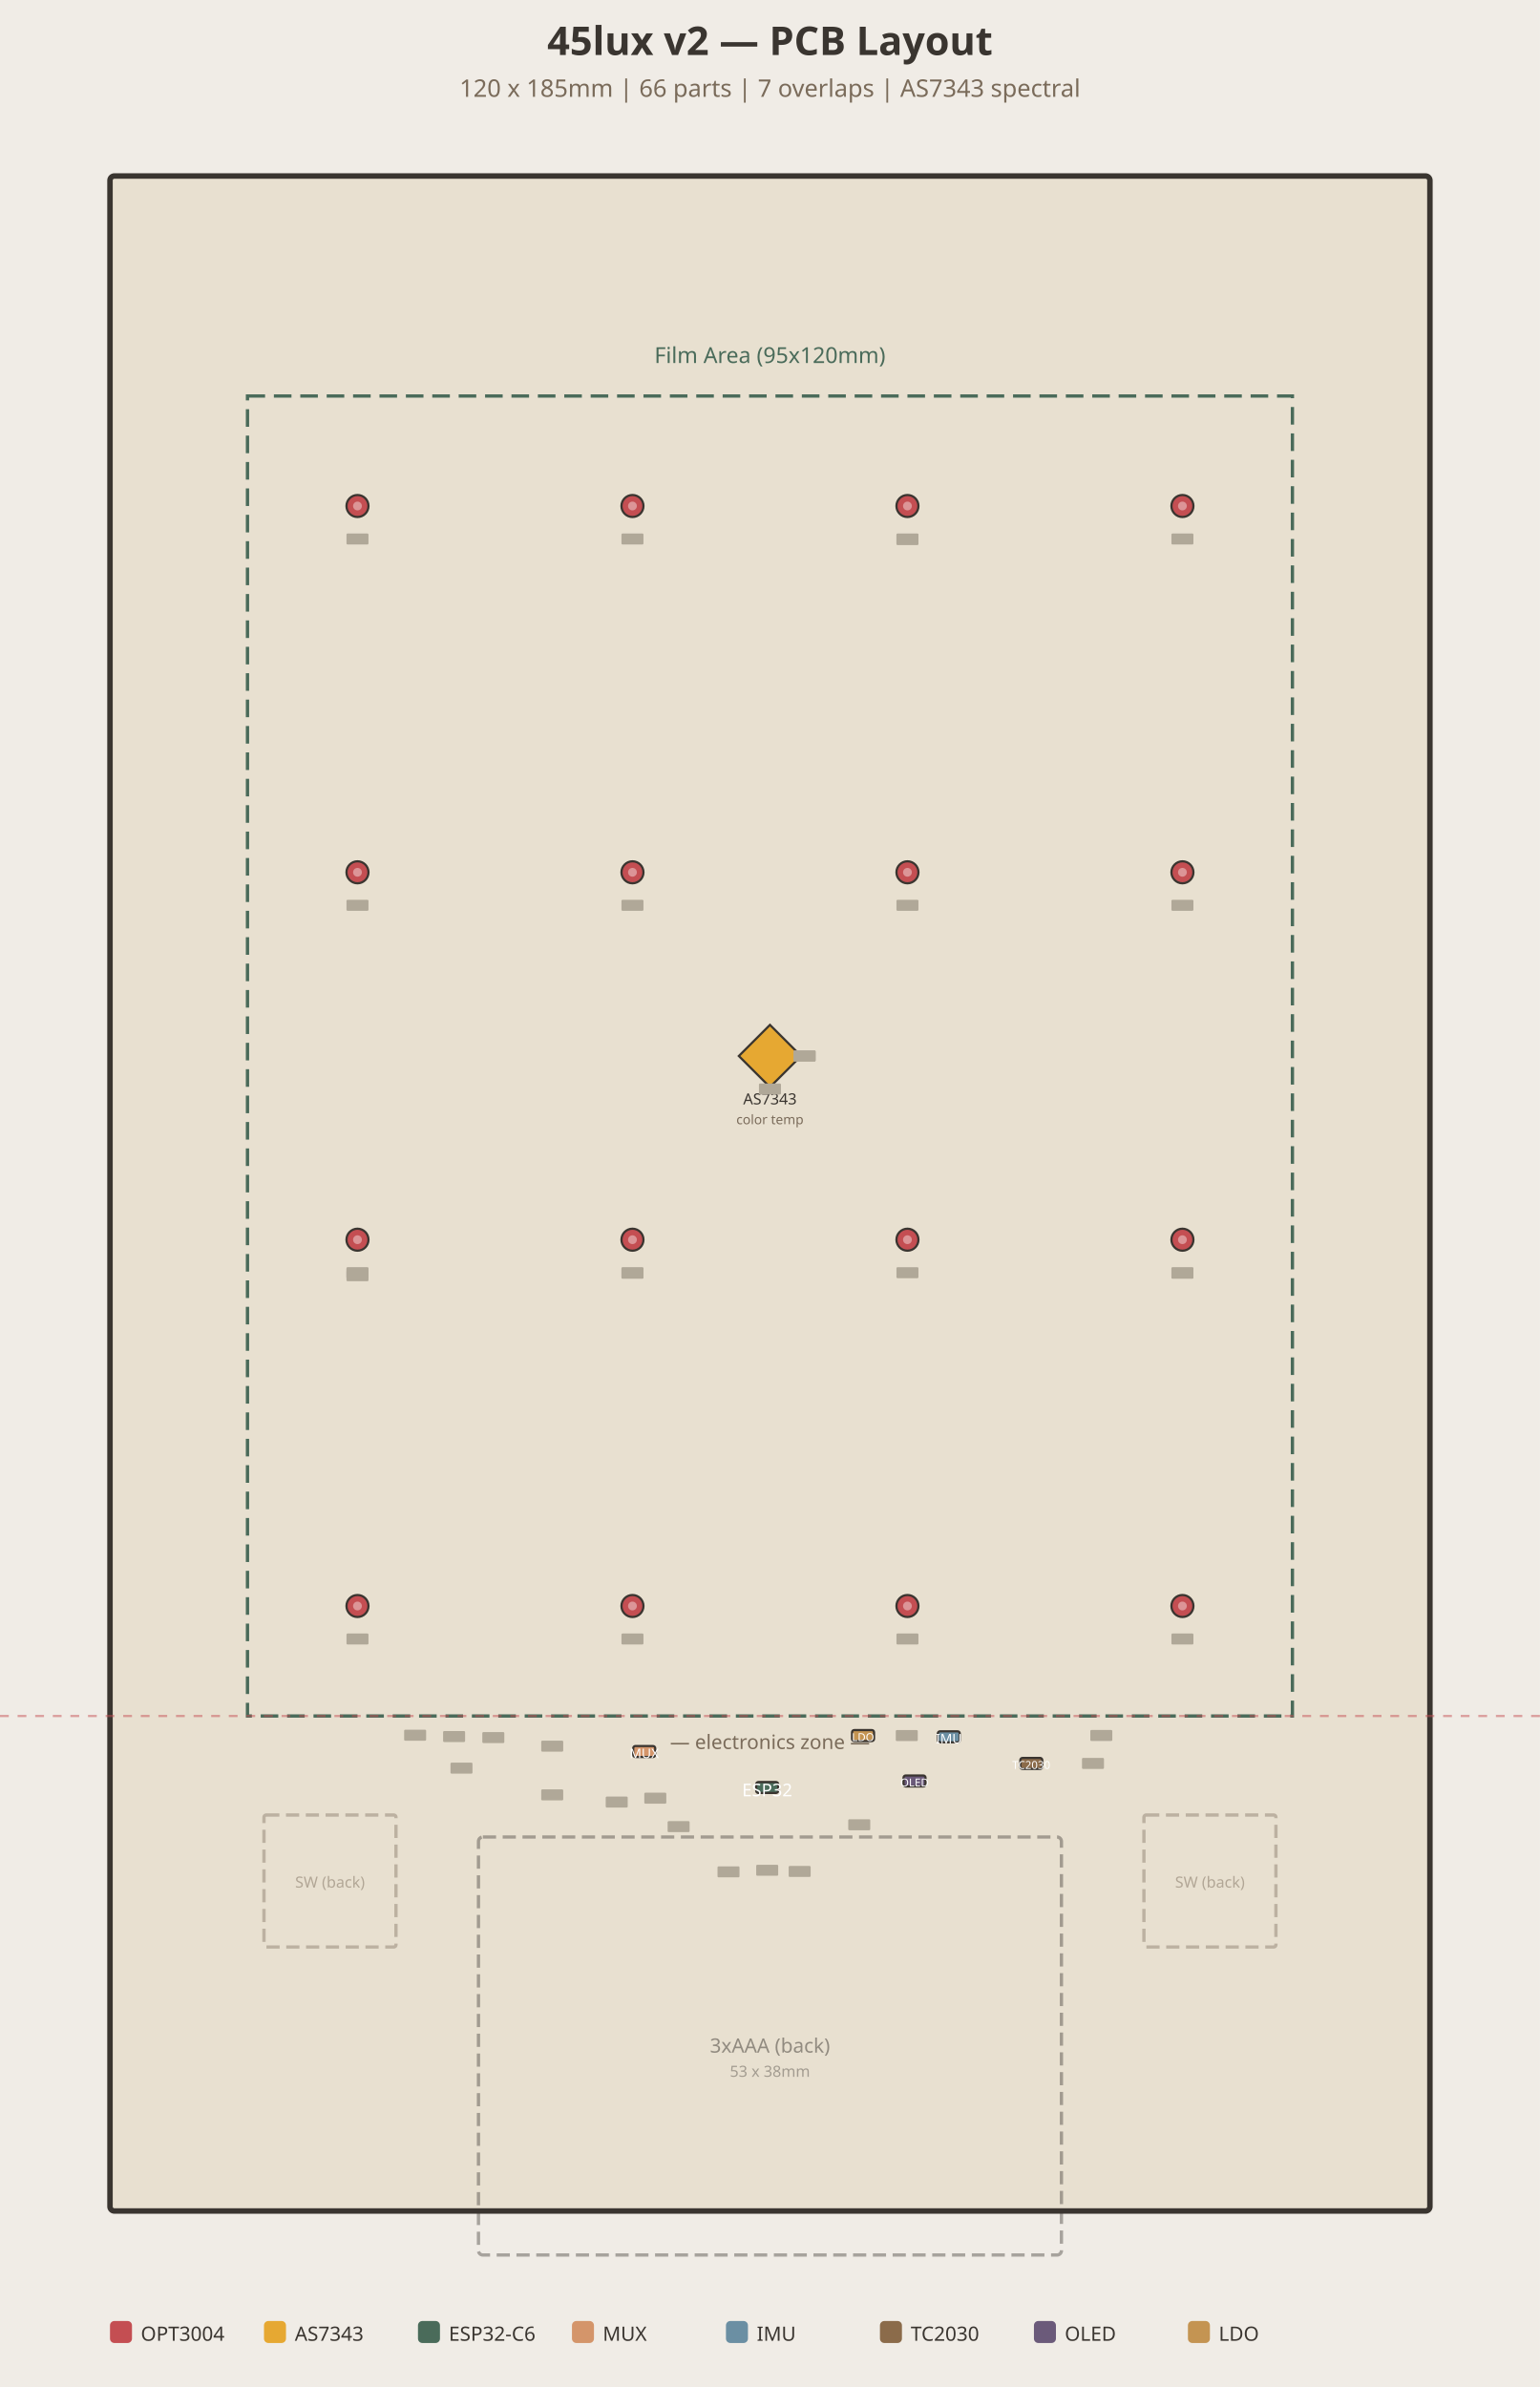
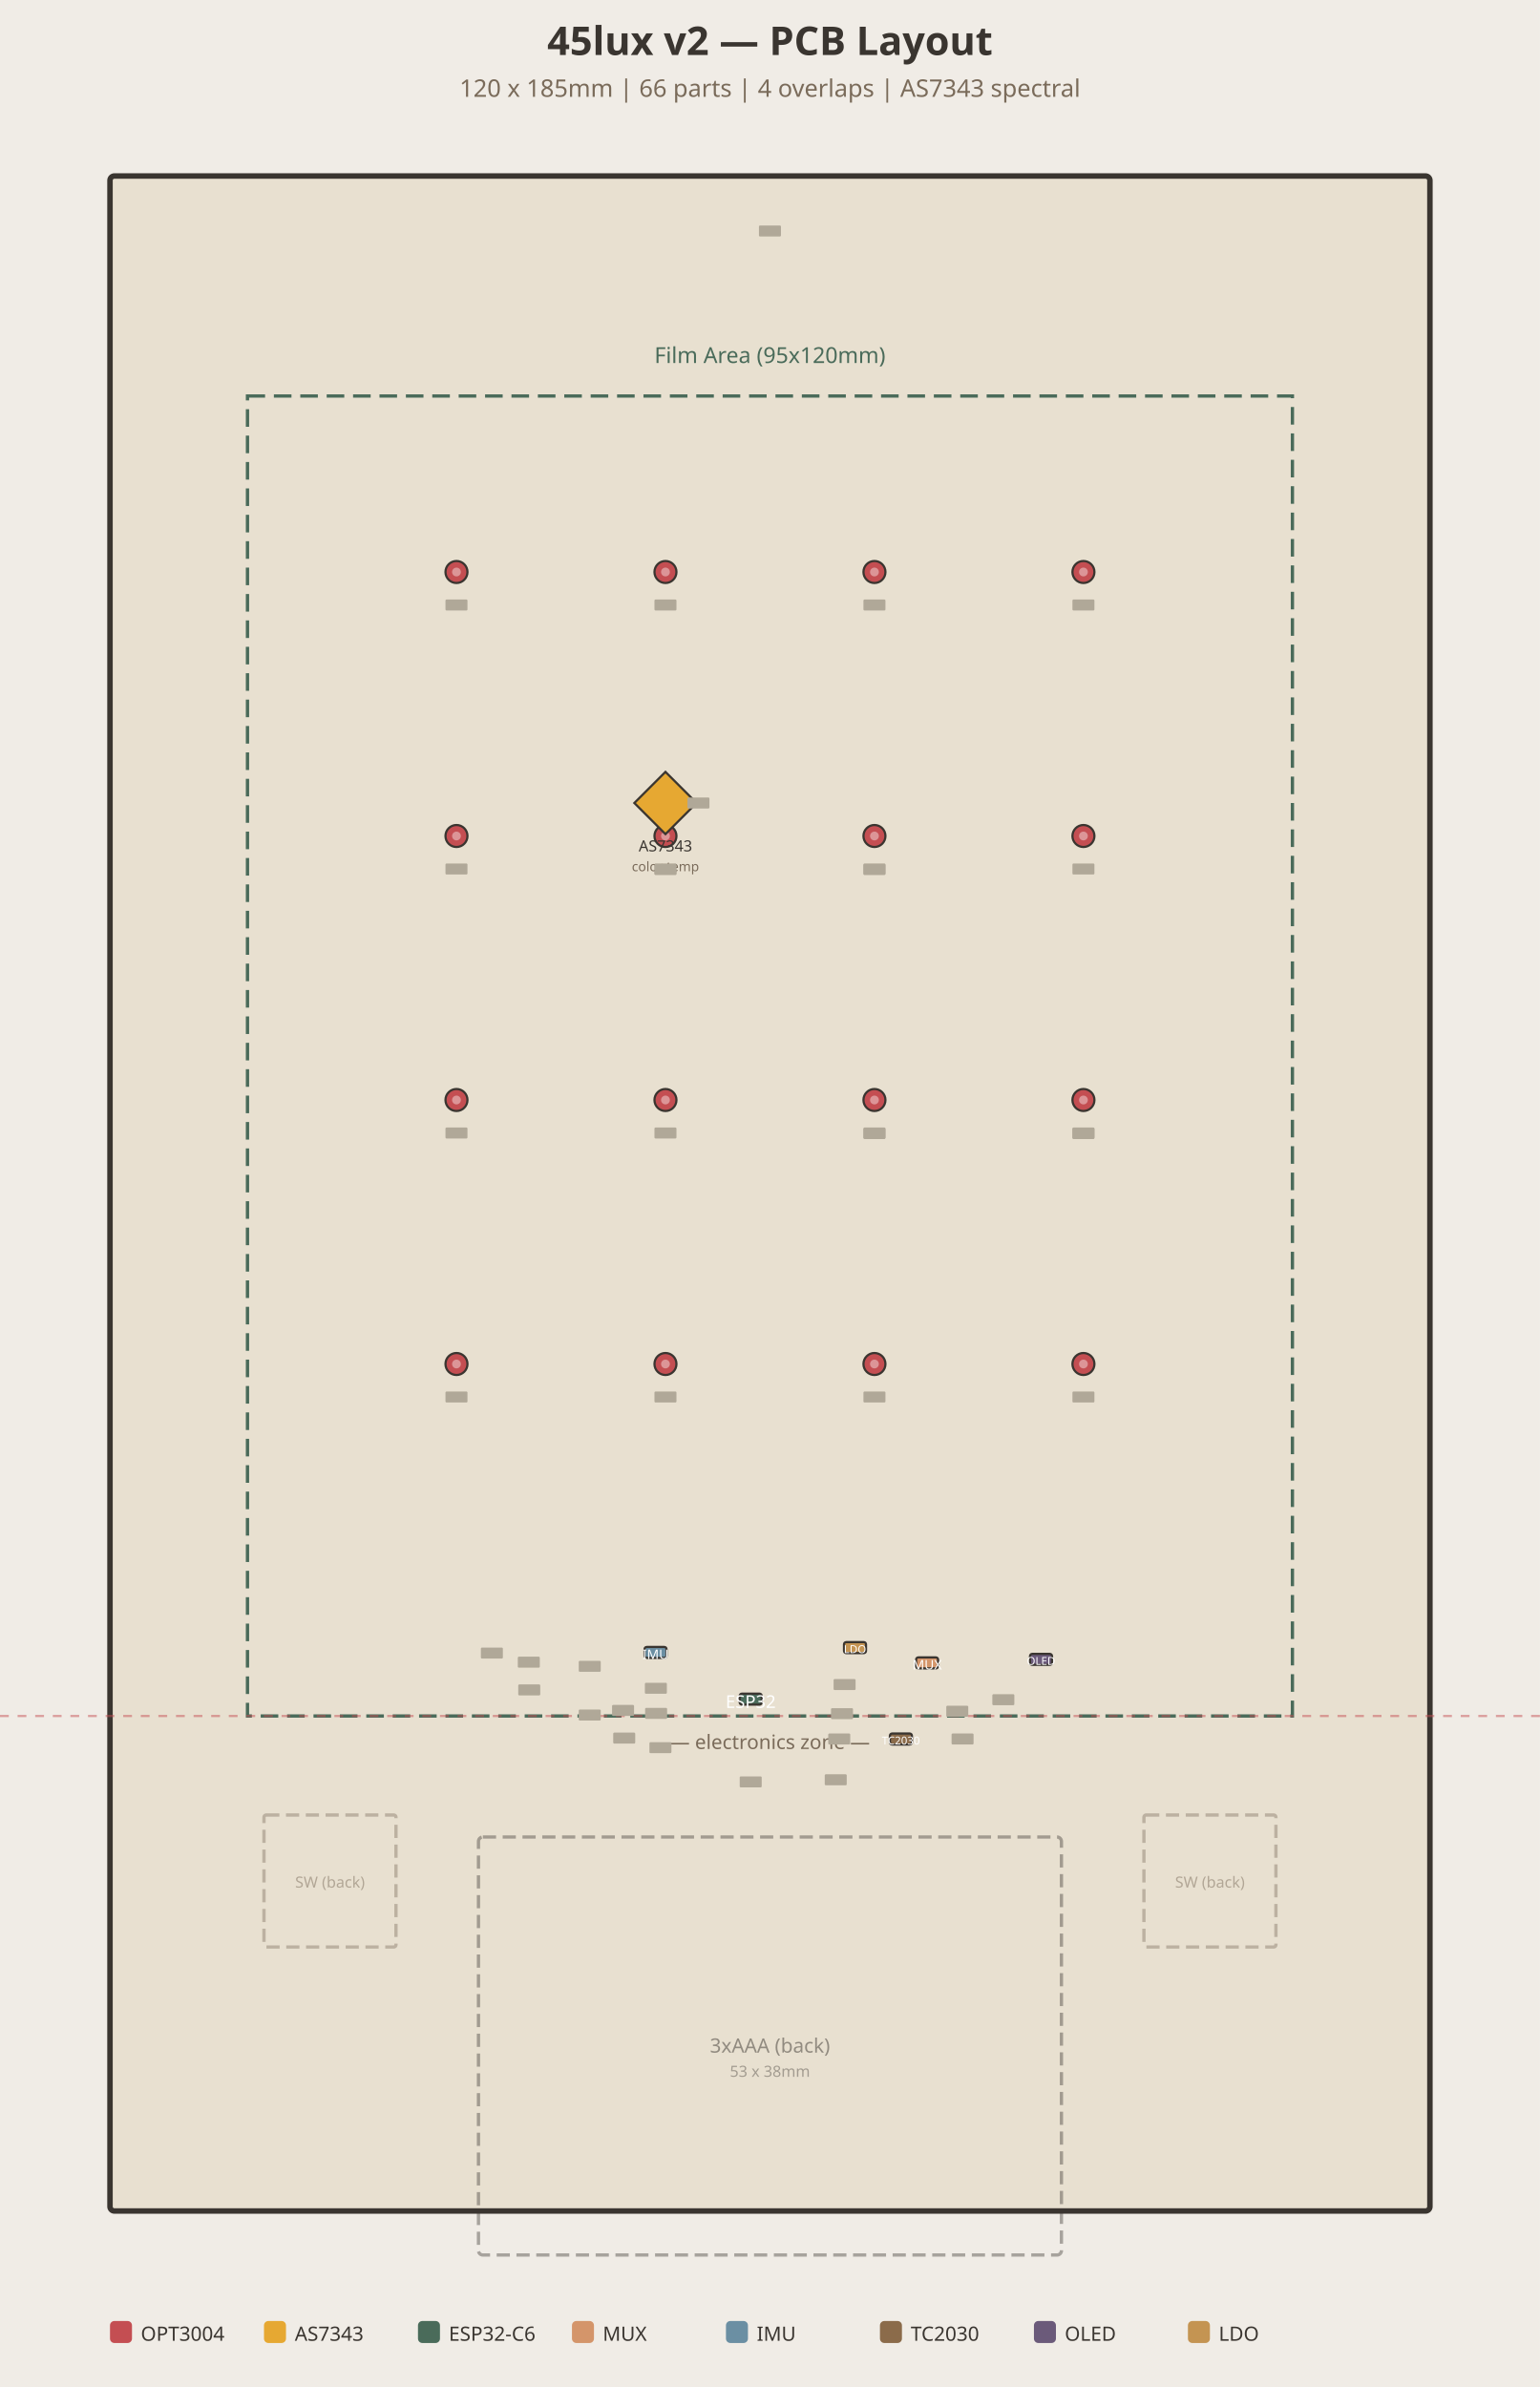
<svg xmlns="http://www.w3.org/2000/svg" width="700.0" height="1085.0">
  <rect width="700.0" height="1085.0" fill="#f0ece6" />
  <text x="350.0" y="25" text-anchor="middle" font-size="18" fill="#3a3530" font-family="sans-serif" font-weight="bold">45lux v2 — PCB Layout</text>
-   <text x="350.0" y="44" text-anchor="middle" font-size="11" fill="#7a6b5a" font-family="sans-serif">120 x 185mm | 66 parts | 7 overlaps | AS7343 spectral</text>
+   <text x="350.0" y="44" text-anchor="middle" font-size="11" fill="#7a6b5a" font-family="sans-serif">120 x 185mm | 66 parts | 4 overlaps | AS7343 spectral</text>
  <rect x="50.0" y="80.0" width="600.0" height="925.0" fill="#e8e0d0" stroke="#3a3530" stroke-width="2.5" rx="2" />
  <rect x="112.5" y="180.0" width="475.0" height="600.0" fill="none" stroke="#4a6b5a" stroke-width="1.5" stroke-dasharray="8,4" />
  <text x="350.0" y="165.0" text-anchor="middle" font-size="10" fill="#4a6b5a" font-family="sans-serif">Film Area (95x120mm)</text>
  <line x1="0.0" y1="780.0" x2="700.0" y2="780.0" stroke="#c44e52" stroke-width="1" stroke-dasharray="4,4" opacity="0.5" />
  <text x="350.0" y="795.0" text-anchor="middle" font-size="9" fill="#7a6b5a" font-family="sans-serif">— electronics zone —</text>
  <rect x="217.5" y="835.0" width="265.0" height="190.0" fill="none" stroke="#3a3530" stroke-width="1.5" stroke-dasharray="6,3" rx="2" opacity="0.4" />
  <text x="350.0" y="933.0" text-anchor="middle" font-size="9" fill="#3a3530" opacity="0.5" font-family="sans-serif">3xAAA (back)</text>
  <text x="350.0" y="944.0" text-anchor="middle" font-size="7" fill="#3a3530" opacity="0.4" font-family="sans-serif">53 x 38mm</text>
-   <circle cx="162.5" cy="230.0" r="5" fill="#c44e52" stroke="#3a3530" stroke-width="1" />
-   <circle cx="162.5" cy="230.0" r="2" fill="white" opacity="0.4" />
-   <rect x="157.5" y="242.5" width="10.0" height="5.0" fill="#b0a898" stroke="none" rx="0.5" />
-   <circle cx="287.5" cy="230.0" r="5" fill="#c44e52" stroke="#3a3530" stroke-width="1" />
-   <circle cx="287.5" cy="230.0" r="2" fill="white" opacity="0.4" />
-   <rect x="282.5" y="242.5" width="10.0" height="5.0" fill="#b0a898" stroke="none" rx="0.5" />
-   <circle cx="412.5" cy="230.0" r="5" fill="#c44e52" stroke="#3a3530" stroke-width="1" />
-   <circle cx="412.5" cy="230.0" r="2" fill="white" opacity="0.4" />
-   <rect x="407.5" y="242.5" width="10.0" height="5.0" fill="#b0a898" stroke="none" rx="0.5" />
-   <circle cx="537.5" cy="230.0" r="5" fill="#c44e52" stroke="#3a3530" stroke-width="1" />
-   <circle cx="537.5" cy="230.0" r="2" fill="white" opacity="0.4" />
-   <rect x="532.5" y="242.5" width="10.0" height="5.0" fill="#b0a898" stroke="none" rx="0.5" />
-   <circle cx="162.5" cy="396.5" r="5" fill="#c44e52" stroke="#3a3530" stroke-width="1" />
-   <circle cx="162.5" cy="396.5" r="2" fill="white" opacity="0.4" />
-   <rect x="157.5" y="409.0" width="10.0" height="5.0" fill="#b0a898" stroke="none" rx="0.5" />
-   <circle cx="287.5" cy="396.5" r="5" fill="#c44e52" stroke="#3a3530" stroke-width="1" />
-   <circle cx="287.5" cy="396.5" r="2" fill="white" opacity="0.4" />
-   <rect x="282.5" y="409.0" width="10.0" height="5.0" fill="#b0a898" stroke="none" rx="0.5" />
-   <circle cx="412.5" cy="396.5" r="5" fill="#c44e52" stroke="#3a3530" stroke-width="1" />
-   <circle cx="412.5" cy="396.5" r="2" fill="white" opacity="0.4" />
-   <rect x="407.5" y="409.0" width="10.0" height="5.0" fill="#b0a898" stroke="none" rx="0.5" />
-   <circle cx="537.5" cy="396.5" r="5" fill="#c44e52" stroke="#3a3530" stroke-width="1" />
-   <circle cx="537.5" cy="396.5" r="2" fill="white" opacity="0.4" />
-   <rect x="532.5" y="409.0" width="10.0" height="5.0" fill="#b0a898" stroke="none" rx="0.5" />
-   <circle cx="162.5" cy="563.5" r="5" fill="#c44e52" stroke="#3a3530" stroke-width="1" />
-   <circle cx="162.5" cy="563.5" r="2" fill="white" opacity="0.4" />
-   <rect x="157.5" y="576.0" width="10.0" height="5.0" fill="#b0a898" stroke="none" rx="0.5" />
-   <circle cx="287.5" cy="563.5" r="5" fill="#c44e52" stroke="#3a3530" stroke-width="1" />
-   <circle cx="287.5" cy="563.5" r="2" fill="white" opacity="0.4" />
-   <rect x="282.5" y="576.0" width="10.0" height="5.0" fill="#b0a898" stroke="none" rx="0.5" />
-   <circle cx="412.5" cy="563.5" r="5" fill="#c44e52" stroke="#3a3530" stroke-width="1" />
-   <circle cx="412.5" cy="563.5" r="2" fill="white" opacity="0.4" />
-   <rect x="407.5" y="576.0" width="10.0" height="5.0" fill="#b0a898" stroke="none" rx="0.5" />
-   <circle cx="537.5" cy="563.5" r="5" fill="#c44e52" stroke="#3a3530" stroke-width="1" />
-   <circle cx="537.5" cy="563.5" r="2" fill="white" opacity="0.4" />
-   <rect x="532.5" y="576.0" width="10.0" height="5.0" fill="#b0a898" stroke="none" rx="0.5" />
-   <circle cx="162.5" cy="730.0" r="5" fill="#c44e52" stroke="#3a3530" stroke-width="1" />
-   <circle cx="162.5" cy="730.0" r="2" fill="white" opacity="0.4" />
-   <rect x="157.5" y="742.5" width="10.0" height="5.0" fill="#b0a898" stroke="none" rx="0.5" />
-   <circle cx="287.5" cy="730.0" r="5" fill="#c44e52" stroke="#3a3530" stroke-width="1" />
-   <circle cx="287.5" cy="730.0" r="2" fill="white" opacity="0.4" />
-   <rect x="282.5" y="742.5" width="10.0" height="5.0" fill="#b0a898" stroke="none" rx="0.5" />
-   <circle cx="412.5" cy="730.0" r="5" fill="#c44e52" stroke="#3a3530" stroke-width="1" />
-   <circle cx="412.5" cy="730.0" r="2" fill="white" opacity="0.4" />
-   <rect x="407.5" y="742.5" width="10.0" height="5.0" fill="#b0a898" stroke="none" rx="0.5" />
-   <circle cx="537.5" cy="730.0" r="5" fill="#c44e52" stroke="#3a3530" stroke-width="1" />
-   <circle cx="537.5" cy="730.0" r="2" fill="white" opacity="0.4" />
-   <rect x="532.5" y="742.5" width="10.0" height="5.0" fill="#b0a898" stroke="none" rx="0.5" />
-   <rect x="340.0" y="470.0" width="20" height="20" fill="#e6a832" stroke="#3a3530" stroke-width="1" transform="rotate(45 350.0 480.0)" />
-   <text x="350.0" y="502.0" text-anchor="middle" font-size="7" fill="#3a3530" font-family="sans-serif">AS7343</text>
-   <text x="350.0" y="511.0" text-anchor="middle" font-size="6" fill="#7a6b5a" font-family="sans-serif">color temp</text>
-   <rect x="345.0" y="492.5" width="10.0" height="5.0" fill="#b0a898" stroke="none" rx="0.5" />
+   <circle cx="207.5" cy="260.0" r="5" fill="#c44e52" stroke="#3a3530" stroke-width="1" />
+   <circle cx="207.5" cy="260.0" r="2" fill="white" opacity="0.4" />
+   <rect x="202.5" y="272.5" width="10.0" height="5.0" fill="#b0a898" stroke="none" rx="0.5" />
+   <circle cx="302.5" cy="260.0" r="5" fill="#c44e52" stroke="#3a3530" stroke-width="1" />
+   <circle cx="302.5" cy="260.0" r="2" fill="white" opacity="0.4" />
+   <rect x="297.5" y="272.5" width="10.0" height="5.0" fill="#b0a898" stroke="none" rx="0.5" />
+   <circle cx="397.5" cy="260.0" r="5" fill="#c44e52" stroke="#3a3530" stroke-width="1" />
+   <circle cx="397.5" cy="260.0" r="2" fill="white" opacity="0.4" />
+   <rect x="392.5" y="272.5" width="10.0" height="5.0" fill="#b0a898" stroke="none" rx="0.5" />
+   <circle cx="492.5" cy="260.0" r="5" fill="#c44e52" stroke="#3a3530" stroke-width="1" />
+   <circle cx="492.5" cy="260.0" r="2" fill="white" opacity="0.4" />
+   <rect x="487.5" y="272.5" width="10.0" height="5.0" fill="#b0a898" stroke="none" rx="0.5" />
+   <circle cx="207.5" cy="380.0" r="5" fill="#c44e52" stroke="#3a3530" stroke-width="1" />
+   <circle cx="207.5" cy="380.0" r="2" fill="white" opacity="0.4" />
+   <rect x="202.5" y="392.5" width="10.0" height="5.0" fill="#b0a898" stroke="none" rx="0.5" />
+   <circle cx="302.5" cy="380.0" r="5" fill="#c44e52" stroke="#3a3530" stroke-width="1" />
+   <circle cx="302.5" cy="380.0" r="2" fill="white" opacity="0.4" />
+   <rect x="297.5" y="392.5" width="10.0" height="5.0" fill="#b0a898" stroke="none" rx="0.5" />
+   <circle cx="397.5" cy="380.0" r="5" fill="#c44e52" stroke="#3a3530" stroke-width="1" />
+   <circle cx="397.5" cy="380.0" r="2" fill="white" opacity="0.4" />
+   <rect x="392.5" y="392.5" width="10.0" height="5.0" fill="#b0a898" stroke="none" rx="0.5" />
+   <circle cx="492.5" cy="380.0" r="5" fill="#c44e52" stroke="#3a3530" stroke-width="1" />
+   <circle cx="492.5" cy="380.0" r="2" fill="white" opacity="0.4" />
+   <rect x="487.5" y="392.5" width="10.0" height="5.0" fill="#b0a898" stroke="none" rx="0.5" />
+   <circle cx="207.5" cy="500.0" r="5" fill="#c44e52" stroke="#3a3530" stroke-width="1" />
+   <circle cx="207.5" cy="500.0" r="2" fill="white" opacity="0.4" />
+   <rect x="202.5" y="512.5" width="10.0" height="5.0" fill="#b0a898" stroke="none" rx="0.5" />
+   <circle cx="302.5" cy="500.0" r="5" fill="#c44e52" stroke="#3a3530" stroke-width="1" />
+   <circle cx="302.5" cy="500.0" r="2" fill="white" opacity="0.4" />
+   <rect x="297.5" y="512.5" width="10.0" height="5.0" fill="#b0a898" stroke="none" rx="0.5" />
+   <circle cx="397.5" cy="500.0" r="5" fill="#c44e52" stroke="#3a3530" stroke-width="1" />
+   <circle cx="397.5" cy="500.0" r="2" fill="white" opacity="0.4" />
+   <rect x="392.5" y="512.5" width="10.0" height="5.0" fill="#b0a898" stroke="none" rx="0.5" />
+   <circle cx="492.5" cy="500.0" r="5" fill="#c44e52" stroke="#3a3530" stroke-width="1" />
+   <circle cx="492.5" cy="500.0" r="2" fill="white" opacity="0.4" />
+   <rect x="487.5" y="512.5" width="10.0" height="5.0" fill="#b0a898" stroke="none" rx="0.5" />
+   <circle cx="207.5" cy="620.0" r="5" fill="#c44e52" stroke="#3a3530" stroke-width="1" />
+   <circle cx="207.5" cy="620.0" r="2" fill="white" opacity="0.4" />
+   <rect x="202.5" y="632.5" width="10.0" height="5.0" fill="#b0a898" stroke="none" rx="0.5" />
+   <circle cx="302.5" cy="620.0" r="5" fill="#c44e52" stroke="#3a3530" stroke-width="1" />
+   <circle cx="302.5" cy="620.0" r="2" fill="white" opacity="0.4" />
+   <rect x="297.5" y="632.5" width="10.0" height="5.0" fill="#b0a898" stroke="none" rx="0.5" />
+   <circle cx="397.5" cy="620.0" r="5" fill="#c44e52" stroke="#3a3530" stroke-width="1" />
+   <circle cx="397.5" cy="620.0" r="2" fill="white" opacity="0.4" />
+   <rect x="392.5" y="632.5" width="10.0" height="5.0" fill="#b0a898" stroke="none" rx="0.5" />
+   <circle cx="492.5" cy="620.0" r="5" fill="#c44e52" stroke="#3a3530" stroke-width="1" />
+   <circle cx="492.5" cy="620.0" r="2" fill="white" opacity="0.4" />
+   <rect x="487.5" y="632.5" width="10.0" height="5.0" fill="#b0a898" stroke="none" rx="0.5" />
+   <rect x="292.5" y="355.0" width="20" height="20" fill="#e6a832" stroke="#3a3530" stroke-width="1" transform="rotate(45 302.5 365.0)" />
+   <text x="302.5" y="387.0" text-anchor="middle" font-size="7" fill="#3a3530" font-family="sans-serif">AS7343</text>
+   <text x="302.5" y="396.0" text-anchor="middle" font-size="6" fill="#7a6b5a" font-family="sans-serif">color temp</text>
+   <rect x="312.5" y="362.5" width="10.0" height="5.0" fill="#b0a898" stroke="none" rx="0.5" />
+   <rect x="345.0" y="102.5" width="10.0" height="5.0" fill="#b0a898" stroke="none" rx="0.5" />
  <rect x="120.0" y="825.0" width="60.0" height="60.0" fill="none" stroke="#7a6b5a" stroke-width="1.5" stroke-dasharray="6,3" rx="1" opacity="0.4" />
  <text x="150.0" y="858.0" text-anchor="middle" font-size="7" fill="#7a6b5a" opacity="0.5" font-family="sans-serif">SW (back)</text>
  <rect x="520.0" y="825.0" width="60.0" height="60.0" fill="none" stroke="#7a6b5a" stroke-width="1.5" stroke-dasharray="6,3" rx="1" opacity="0.4" />
  <text x="550.0" y="858.0" text-anchor="middle" font-size="7" fill="#7a6b5a" opacity="0.5" font-family="sans-serif">SW (back)</text>
-   <rect x="387.317" y="786.393" width="10.0" height="5.0" fill="#c49452" stroke="#3a3530" rx="1" />
-   <text x="392.317" y="791.393" text-anchor="middle" font-size="5" fill="white" font-family="sans-serif">LDO</text>
-   <rect x="343.749" y="809.997" width="10.0" height="5.0" fill="#4a6b5a" stroke="#3a3530" rx="1" />
-   <text x="348.749" y="816.497" text-anchor="middle" font-size="8" fill="white" font-family="sans-serif">ESP32</text>
-   <rect x="287.843" y="793.64" width="10.0" height="5.0" fill="#d4956a" stroke="#3a3530" rx="1" />
-   <text x="292.843" y="799.14" text-anchor="middle" font-size="6" fill="white" font-family="sans-serif">MUX</text>
-   <rect x="426.297" y="786.963" width="10.0" height="5.0" fill="#6b8fa3" stroke="#3a3530" rx="1" />
-   <text x="431.297" y="792.463" text-anchor="middle" font-size="6" fill="white" font-family="sans-serif">IMU</text>
-   <rect x="246.025" y="791.205" width="10.0" height="5.0" fill="#b0a898" stroke="none" rx="0.5" />
-   <rect x="410.718" y="807.032" width="10.0" height="5.0" fill="#6b5a7a" stroke="#3a3530" rx="1" />
-   <text x="415.718" y="812.032" text-anchor="middle" font-size="5" fill="white" font-family="sans-serif">OLED</text>
-   <rect x="463.807" y="799.056" width="10.0" height="5.0" fill="#8b6b4a" stroke="#3a3530" rx="1" />
-   <text x="468.807" y="804.056" text-anchor="middle" font-size="5" fill="white" font-family="sans-serif">TC2030</text>
-   <rect x="407.192" y="786.393" width="10.0" height="5.0" fill="#b0a898" stroke="none" rx="0.5" />
-   <rect x="157.5" y="576.25" width="10.0" height="5.0" fill="#b0a898" stroke="none" rx="0.5" />
-   <rect x="360.752" y="477.5" width="10.0" height="5.0" fill="#b0a898" stroke="none" rx="0.5" />
-   <rect x="246.025" y="813.355" width="10.0" height="5.0" fill="#b0a898" stroke="none" rx="0.5" />
-   <rect x="532.5" y="576.25" width="10.0" height="5.0" fill="#b0a898" stroke="none" rx="0.5" />
-   <rect x="407.5" y="242.75" width="10.0" height="5.0" fill="#b0a898" stroke="none" rx="0.5" />
-   <rect x="282.5" y="576.25" width="10.0" height="5.0" fill="#b0a898" stroke="none" rx="0.5" />
-   <rect x="360.752" y="477.5" width="10.0" height="5.0" fill="#b0a898" stroke="none" rx="0.5" />
-   <rect x="292.881" y="814.857" width="10.0" height="5.0" fill="#b0a898" stroke="none" rx="0.5" />
-   <rect x="385.592" y="826.936" width="10.0" height="5.0" fill="#b0a898" stroke="none" rx="0.5" />
-   <rect x="343.749" y="847.622" width="10.0" height="5.0" fill="#b0a898" stroke="none" rx="0.5" />
-   <rect x="491.839" y="799.056" width="10.0" height="5.0" fill="#b0a898" stroke="none" rx="0.5" />
-   <rect x="495.627" y="786.363" width="10.0" height="5.0" fill="#b0a898" stroke="none" rx="0.5" />
-   <rect x="157.5" y="577.375" width="10.0" height="5.0" fill="#b0a898" stroke="none" rx="0.5" />
-   <rect x="275.341" y="816.627" width="10.0" height="5.0" fill="#b0a898" stroke="none" rx="0.5" />
-   <rect x="204.775" y="801.205" width="10.0" height="5.0" fill="#b0a898" stroke="none" rx="0.5" />
-   <rect x="219.247" y="787.307" width="10.0" height="5.0" fill="#b0a898" stroke="none" rx="0.5" />
-   <rect x="201.42" y="786.834" width="10.0" height="5.0" fill="#b0a898" stroke="none" rx="0.5" />
-   <rect x="183.709" y="786.23" width="10.0" height="5.0" fill="#b0a898" stroke="none" rx="0.5" />
-   <rect x="326.158" y="848.344" width="10.0" height="5.0" fill="#b0a898" stroke="none" rx="0.5" />
-   <rect x="358.504" y="848.164" width="10.0" height="5.0" fill="#b0a898" stroke="none" rx="0.5" />
-   <rect x="303.479" y="827.794" width="10.0" height="5.0" fill="#b0a898" stroke="none" rx="0.5" />
+   <rect x="383.66" y="746.411" width="10.0" height="5.0" fill="#c49452" stroke="#3a3530" rx="1" />
+   <text x="388.66" y="751.411" text-anchor="middle" font-size="5" fill="white" font-family="sans-serif">LDO</text>
+   <rect x="336.251" y="769.834" width="10.0" height="5.0" fill="#4a6b5a" stroke="#3a3530" rx="1" />
+   <text x="341.251" y="776.334" text-anchor="middle" font-size="8" fill="white" font-family="sans-serif">ESP32</text>
+   <rect x="416.433" y="753.36" width="10.0" height="5.0" fill="#d4956a" stroke="#3a3530" rx="1" />
+   <text x="421.433" y="758.86" text-anchor="middle" font-size="6" fill="white" font-family="sans-serif">MUX</text>
+   <rect x="292.987" y="748.614" width="10.0" height="5.0" fill="#6b8fa3" stroke="#3a3530" rx="1" />
+   <text x="297.987" y="754.114" text-anchor="middle" font-size="6" fill="white" font-family="sans-serif">IMU</text>
+   <rect x="263.081" y="754.917" width="10.0" height="5.0" fill="#b0a898" stroke="none" rx="0.5" />
+   <rect x="468.223" y="751.757" width="10.0" height="5.0" fill="#6b5a7a" stroke="#3a3530" rx="1" />
+   <text x="473.223" y="756.757" text-anchor="middle" font-size="5" fill="white" font-family="sans-serif">OLED</text>
+   <rect x="404.529" y="787.954" width="10.0" height="5.0" fill="#8b6b4a" stroke="#3a3530" rx="1" />
+   <text x="409.529" y="792.954" text-anchor="middle" font-size="5" fill="white" font-family="sans-serif">TC2030</text>
+   <rect x="378.93" y="763.21" width="10.0" height="5.0" fill="#b0a898" stroke="none" rx="0.5" />
+   <rect x="263.081" y="777.067" width="10.0" height="5.0" fill="#b0a898" stroke="none" rx="0.5" />
+   <rect x="432.56" y="787.954" width="10.0" height="5.0" fill="#b0a898" stroke="none" rx="0.5" />
+   <rect x="297.5" y="392.75" width="10.0" height="5.0" fill="#b0a898" stroke="none" rx="0.5" />
+   <rect x="392.5" y="392.75" width="10.0" height="5.0" fill="#b0a898" stroke="none" rx="0.5" />
+   <rect x="487.5" y="512.75" width="10.0" height="5.0" fill="#b0a898" stroke="none" rx="0.5" />
+   <rect x="392.5" y="512.75" width="10.0" height="5.0" fill="#b0a898" stroke="none" rx="0.5" />
+   <rect x="430.146" y="775.337" width="10.0" height="5.0" fill="#b0a898" stroke="none" rx="0.5" />
+   <rect x="293.143" y="764.898" width="10.0" height="5.0" fill="#b0a898" stroke="none" rx="0.5" />
+   <rect x="374.906" y="806.499" width="10.0" height="5.0" fill="#b0a898" stroke="none" rx="0.5" />
+   <rect x="376.497" y="787.954" width="10.0" height="5.0" fill="#b0a898" stroke="none" rx="0.5" />
+   <rect x="336.251" y="807.459" width="10.0" height="5.0" fill="#b0a898" stroke="none" rx="0.5" />
+   <rect x="377.75" y="776.444" width="10.0" height="5.0" fill="#b0a898" stroke="none" rx="0.5" />
+   <rect x="235.379" y="753.033" width="10.0" height="5.0" fill="#b0a898" stroke="none" rx="0.5" />
+   <rect x="451.091" y="770.099" width="10.0" height="5.0" fill="#b0a898" stroke="none" rx="0.5" />
+   <rect x="235.581" y="765.648" width="10.0" height="5.0" fill="#b0a898" stroke="none" rx="0.5" />
+   <rect x="293.254" y="776.308" width="10.0" height="5.0" fill="#b0a898" stroke="none" rx="0.5" />
+   <rect x="218.593" y="748.897" width="10.0" height="5.0" fill="#b0a898" stroke="none" rx="0.5" />
+   <rect x="295.214" y="791.896" width="10.0" height="5.0" fill="#b0a898" stroke="none" rx="0.5" />
+   <rect x="278.222" y="774.964" width="10.0" height="5.0" fill="#b0a898" stroke="none" rx="0.5" />
+   <rect x="278.751" y="787.551" width="10.0" height="5.0" fill="#b0a898" stroke="none" rx="0.5" />
  <rect x="50" y="1055.0" width="10" height="10" fill="#c44e52" rx="2" />
  <text x="64" y="1064.0" font-size="9" fill="#3a3530" font-family="sans-serif">OPT3004</text>
  <rect x="120" y="1055.0" width="10" height="10" fill="#e6a832" rx="2" />
  <text x="134" y="1064.0" font-size="9" fill="#3a3530" font-family="sans-serif">AS7343</text>
  <rect x="190" y="1055.0" width="10" height="10" fill="#4a6b5a" rx="2" />
  <text x="204" y="1064.0" font-size="9" fill="#3a3530" font-family="sans-serif">ESP32-C6</text>
  <rect x="260" y="1055.0" width="10" height="10" fill="#d4956a" rx="2" />
  <text x="274" y="1064.0" font-size="9" fill="#3a3530" font-family="sans-serif">MUX</text>
  <rect x="330" y="1055.0" width="10" height="10" fill="#6b8fa3" rx="2" />
  <text x="344" y="1064.0" font-size="9" fill="#3a3530" font-family="sans-serif">IMU</text>
  <rect x="400" y="1055.0" width="10" height="10" fill="#8b6b4a" rx="2" />
  <text x="414" y="1064.0" font-size="9" fill="#3a3530" font-family="sans-serif">TC2030</text>
  <rect x="470" y="1055.0" width="10" height="10" fill="#6b5a7a" rx="2" />
  <text x="484" y="1064.0" font-size="9" fill="#3a3530" font-family="sans-serif">OLED</text>
  <rect x="540" y="1055.0" width="10" height="10" fill="#c49452" rx="2" />
  <text x="554" y="1064.0" font-size="9" fill="#3a3530" font-family="sans-serif">LDO</text>
</svg>
